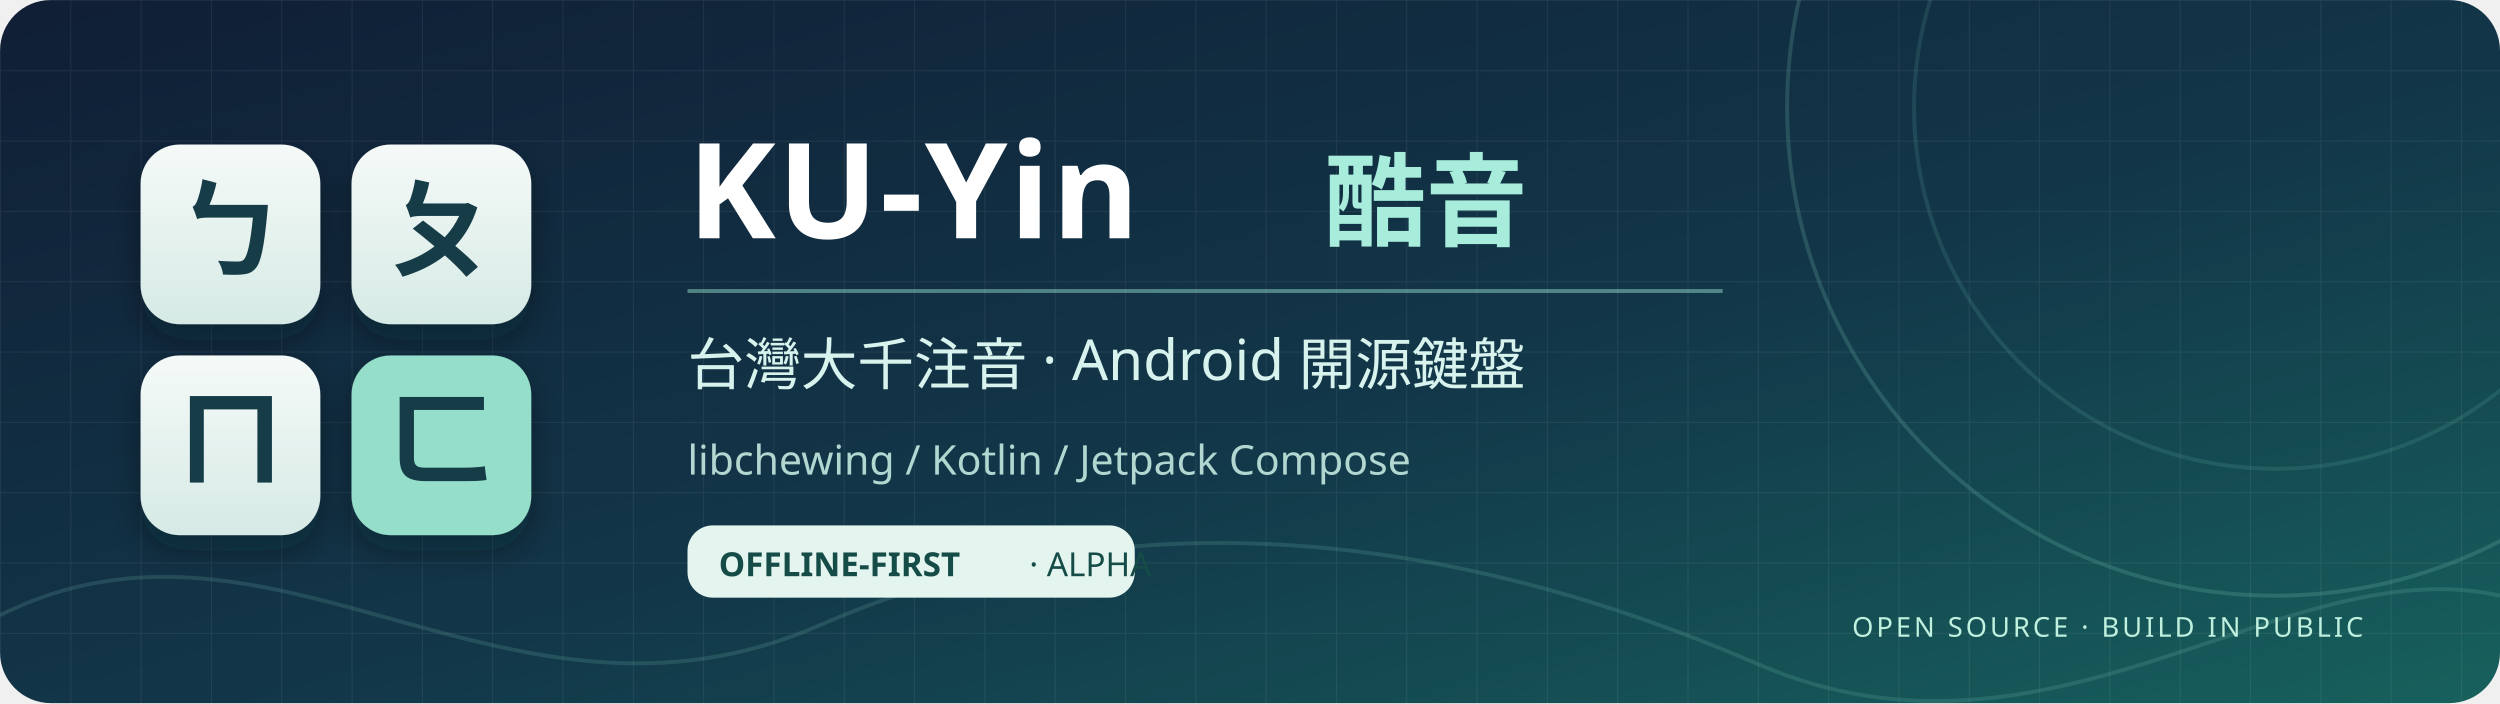
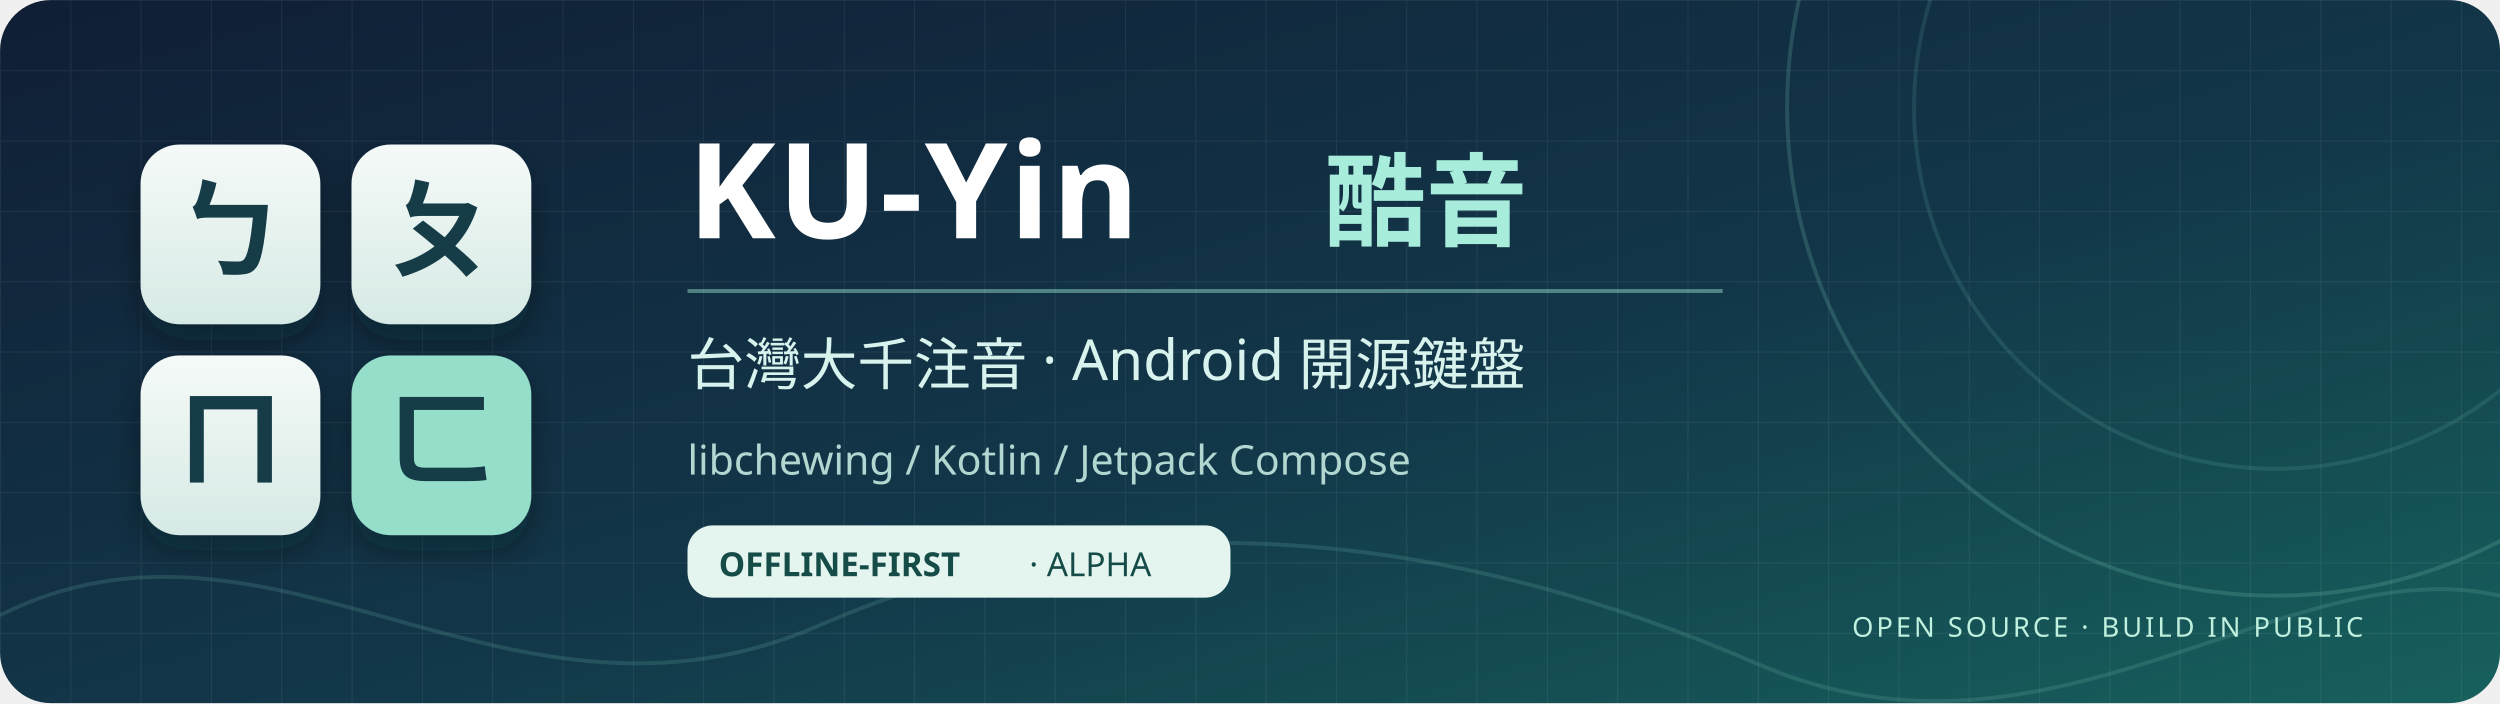
<svg xmlns="http://www.w3.org/2000/svg" width="1280" height="360" viewBox="0 0 1280 360" role="img" aria-labelledby="title desc">
  <defs>
    <linearGradient id="bg" x1="0" y1="0" x2="1" y2="1">
      <stop stop-color="#101e35" />
      <stop offset=".56" stop-color="#123749" />
      <stop offset="1" stop-color="#17615d" />
    </linearGradient>
    <linearGradient id="keys" x1="0" x2="0" y1="0" y2="1">
      <stop stop-color="#f5faf8" />
      <stop offset="1" stop-color="#d6eae5" />
    </linearGradient>
    <filter id="s" x="-20%" y="-20%" width="140%" height="160%">
      <feDropShadow dx="0" dy="8" stdDeviation="8" flood-color="#051725" flood-opacity=".37" />
    </filter>
    <pattern id="grid" width="36" height="36" patternUnits="userSpaceOnUse">
      <path d="M36 0H0V36" fill="none" stroke="#ffffff" stroke-opacity=".065" />
    </pattern>
  </defs>
  <rect width="1280" height="360" rx="26" fill="url(#bg)" />
  <rect width="1280" height="360" rx="26" fill="url(#grid)" />
  <circle cx="1165" cy="55" r="250" fill="none" stroke="#8de1c8" stroke-opacity=".18" stroke-width="2" />
  <circle cx="1165" cy="55" r="185" fill="none" stroke="#8de1c8" stroke-opacity=".12" stroke-width="2" />
  <path d="M0 315 C140 245 260 390 420 320 S750 275 900 340 S1170 280 1280 305" stroke="#8de1c8" stroke-opacity=".15" fill="none" stroke-width="2" />
  <g transform="translate(72 74)" filter="url(#s)">
    <rect x="0" y="0" width="92" height="92" rx="20" fill="url(#keys)" />
    <rect x="108" y="0" width="92" height="92" rx="20" fill="url(#keys)" />
    <rect x="0" y="108" width="92" height="92" rx="20" fill="url(#keys)" />
    <rect x="108" y="108" width="92" height="92" rx="20" fill="#94deca" />
    <g font-size="56" font-family="'Noto Sans TC','PingFang TC','Microsoft JhengHei',sans-serif" font-weight="700" fill="#153c47" text-anchor="middle">
      <text x="46" y="64">ㄅ</text>
      <text x="154" y="64">ㄆ</text>
      <text x="46" y="171">ㄇ</text>
      <text x="154" y="171">ㄈ</text>
    </g>
  </g>
  <g transform="translate(352 60)" font-family="'Noto Sans TC','PingFang TC','Microsoft JhengHei',sans-serif">
    <text x="0" y="62" fill="#ffffff" font-size="68" font-weight="800" letter-spacing="1">KU-Yin</text>
    <text x="326" y="62" fill="#a8eddb" font-size="52" font-weight="700">酷音</text>
    <rect x="0" y="88" width="530" height="2" fill="#9ee9d4" opacity=".45" />
    <text x="0" y="137" font-size="29" fill="#d8f3ed" font-weight="500">台灣大千注音 · Android 開源鍵盤</text>
    <text x="0" y="183" font-size="21" fill="#b2d6d0">libchewing  /  Kotlin  /  Jetpack Compose</text>
-     <rect x="0" y="209" rx="13" width="229" height="37" fill="#e3f5ee" />
+     <rect x="0" y="209" rx="13" width="278" height="37" fill="#e3f5ee" />
    <text x="16" y="235" font-size="17" font-weight="700" fill="#164c48">OFFLINE-FIRST</text>
    <text x="175" y="235" font-size="17" fill="#164c48"> · ALPHA</text>
  </g>
  <text x="1210" y="326" fill="#c0f1de" text-anchor="end" font-size="14" font-family="sans-serif" letter-spacing="1.5">OPEN SOURCE · BUILD IN PUBLIC</text>
</svg>
